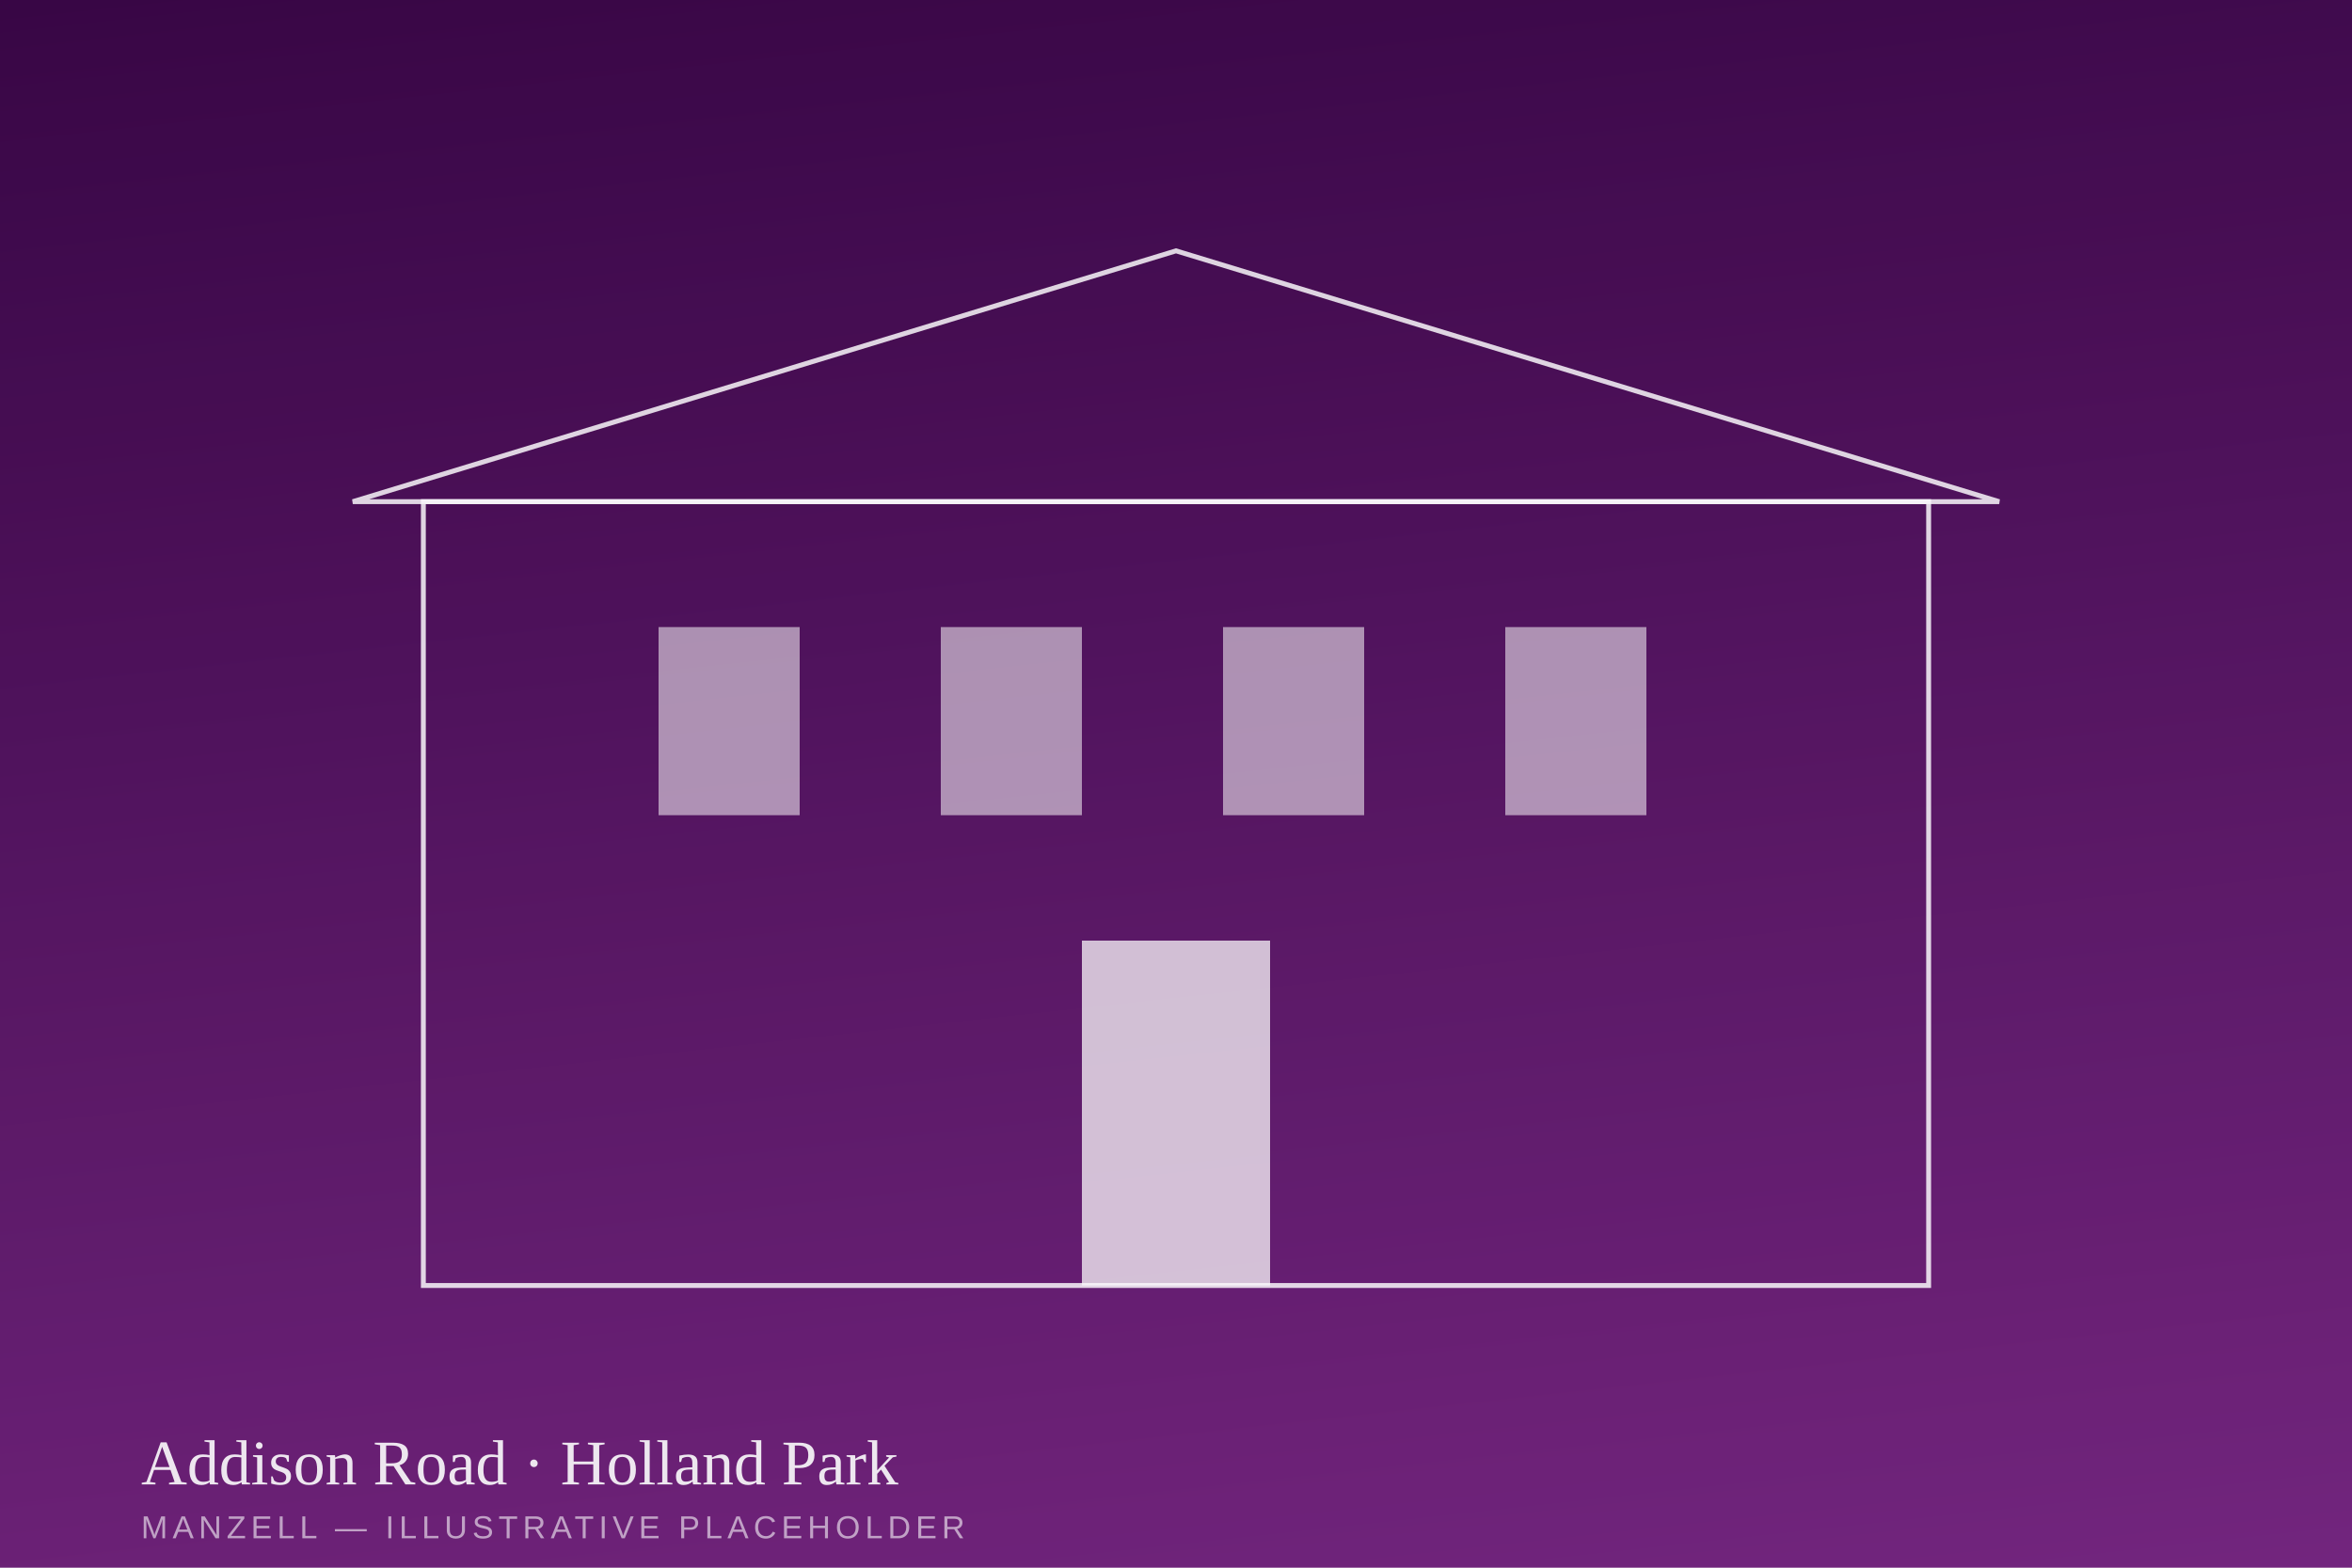
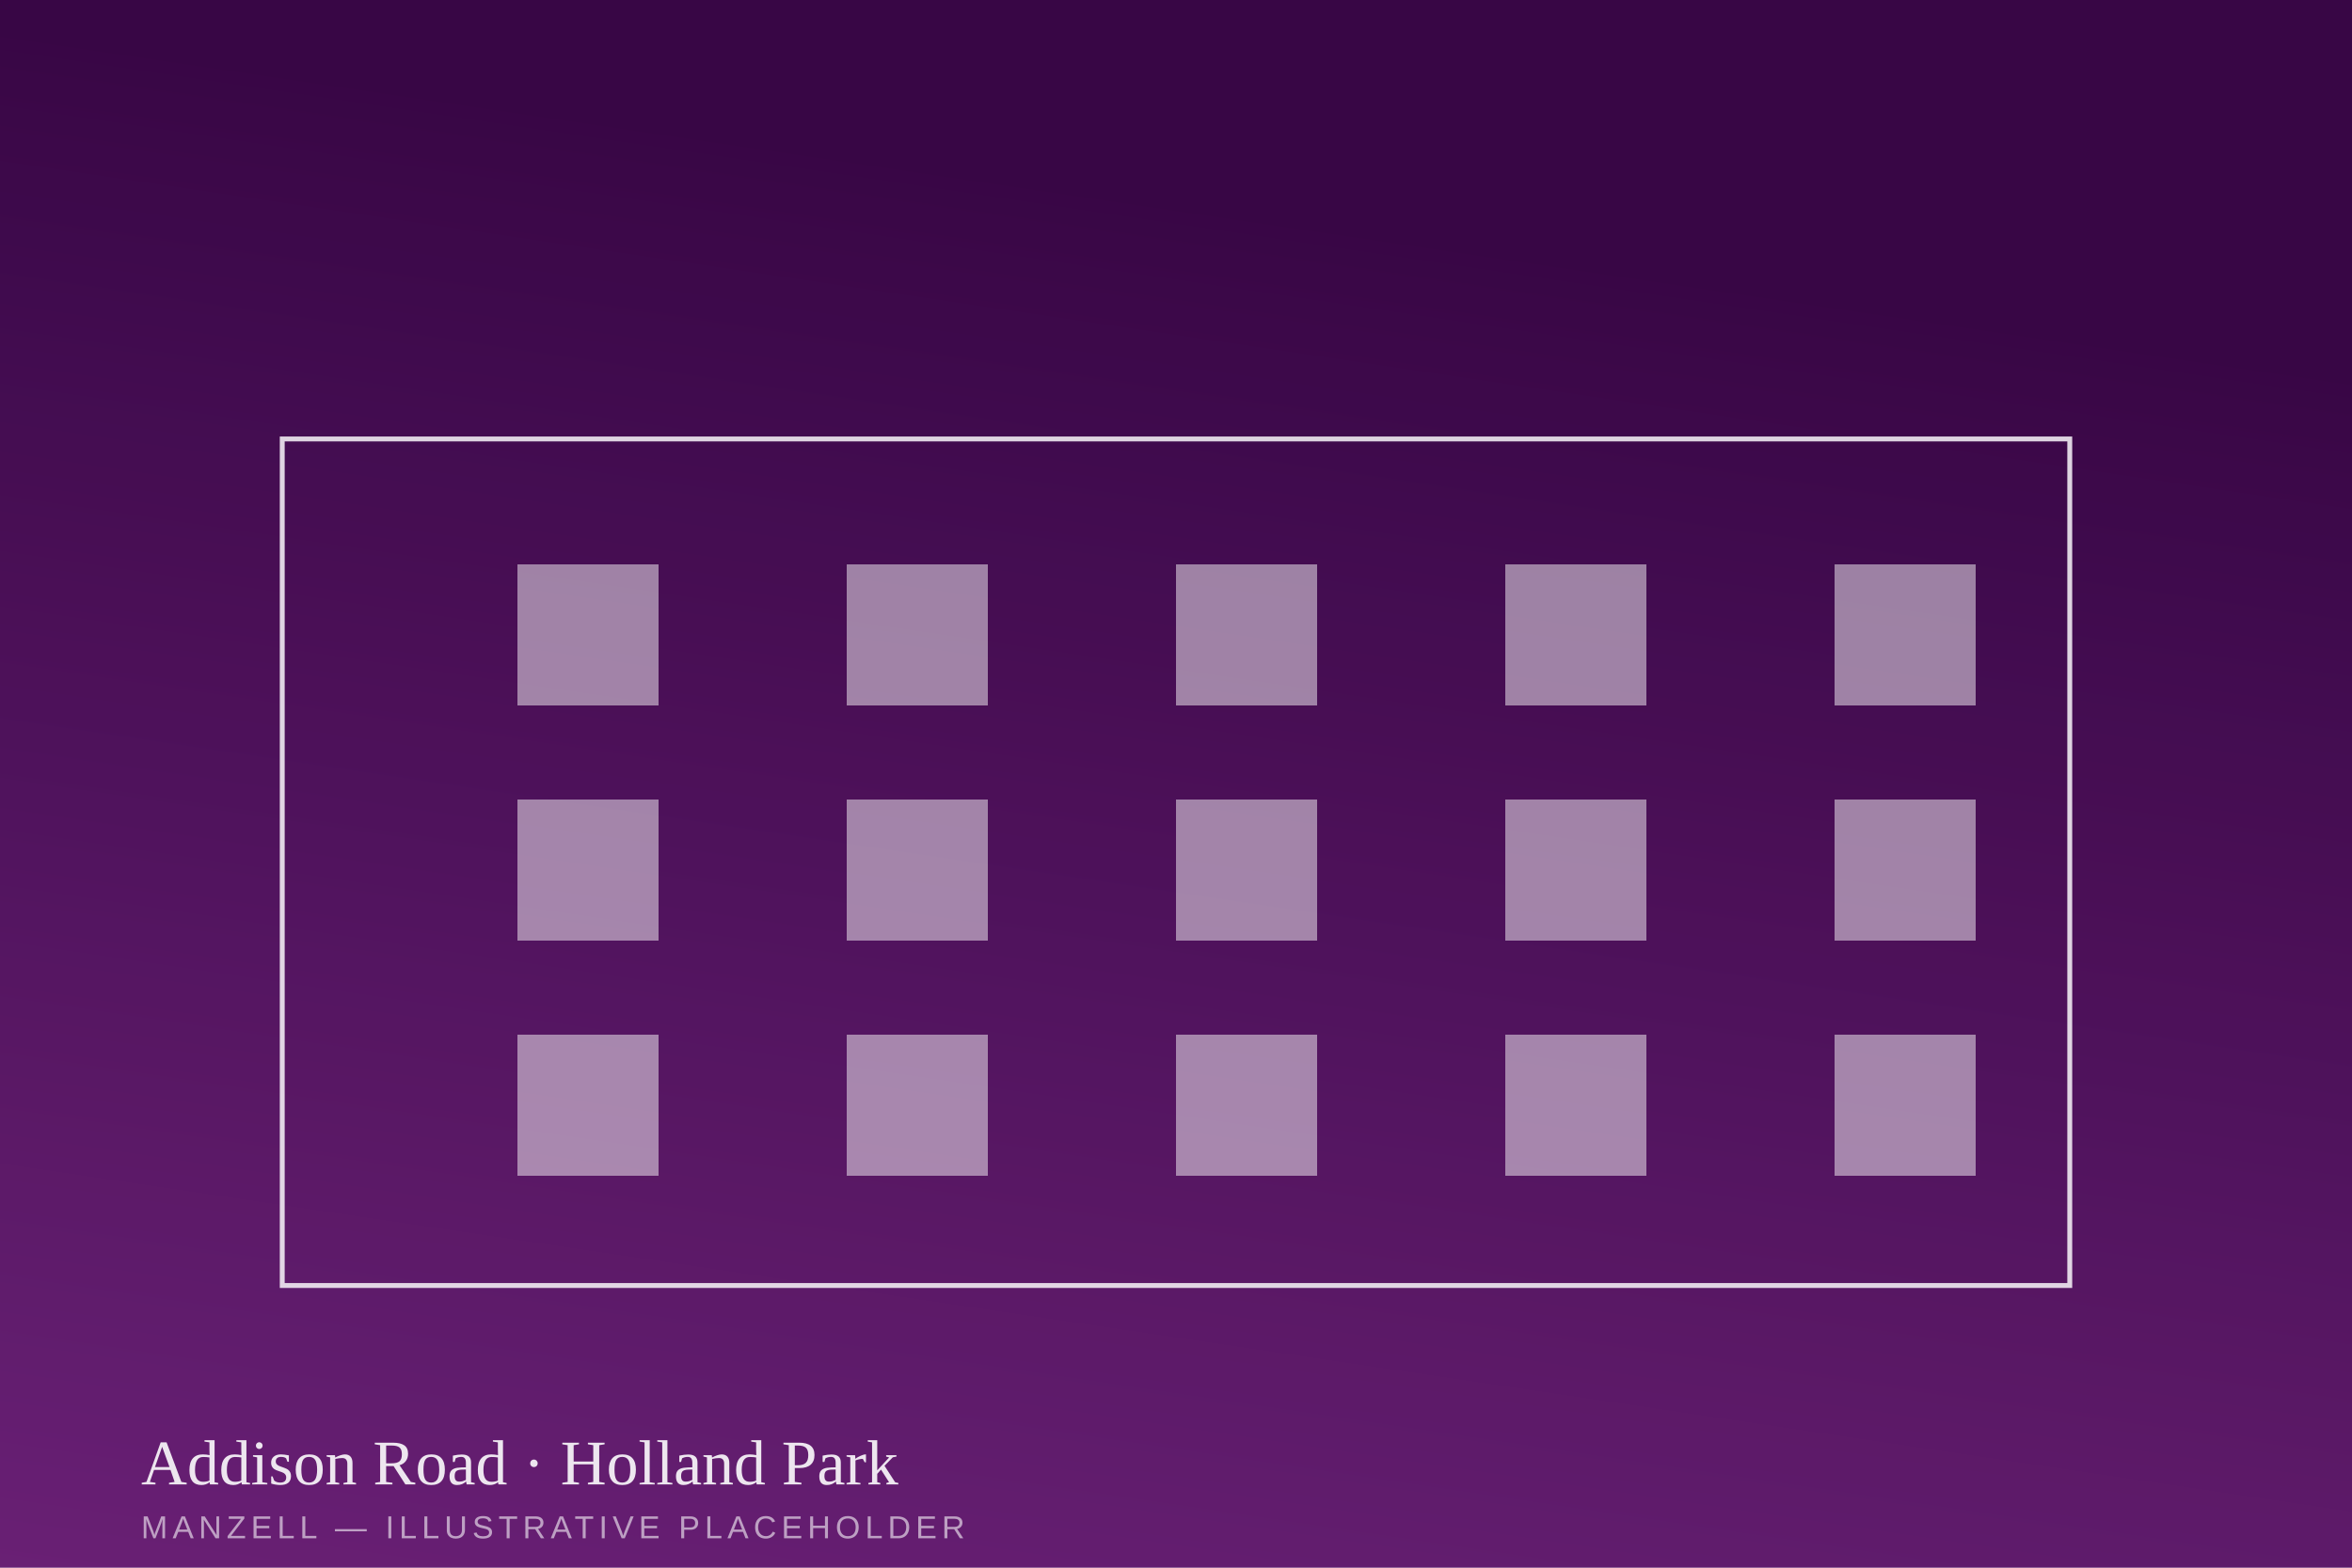
<svg xmlns="http://www.w3.org/2000/svg" width="960" height="640" viewBox="0 0 960 640" role="img" aria-label="Addison Road · Holland Park">
  <defs>
-     <linearGradient id="g168" x1="0%" y1="0%" x2="100%" y2="100%" gradientTransform="rotate(36)">
+     <linearGradient id="g187" x1="0%" y1="0%" x2="100%" y2="100%" gradientTransform="rotate(59)">
      <stop offset="0%" stop-color="#36013f" />
      <stop offset="100%" stop-color="#832a89" />
    </linearGradient>
  </defs>
-   <rect width="960" height="640" fill="url(#g168)" />
+   <rect width="960" height="640" fill="url(#g187)" />
  <rect x="0" y="0" width="960" height="640" fill="#514ea2" opacity="0.06" />
-   <rect x="172.8" y="204.8" width="614.4" height="320" fill="none" stroke="#f9f7fa" stroke-width="2" opacity="0.85" />
-   <polygon points="144,204.8 480,102.4 816,204.8" fill="none" stroke="#f9f7fa" stroke-width="2" opacity="0.85" />
-   <rect x="268.8" y="256" width="57.6" height="76.8" fill="#f9f7fa" opacity="0.55" />
-   <rect x="384" y="256" width="57.6" height="76.8" fill="#f9f7fa" opacity="0.55" />
-   <rect x="499.2" y="256" width="57.6" height="76.8" fill="#f9f7fa" opacity="0.55" />
-   <rect x="614.4" y="256" width="57.6" height="76.8" fill="#f9f7fa" opacity="0.55" />
-   <rect x="441.6" y="384" width="76.8" height="140.8" fill="#f9f7fa" opacity="0.75" />
+   <rect x="115.2" y="179.2" width="729.6" height="345.6" fill="none" stroke="#f9f7fa" stroke-width="2" opacity="0.85" />
+   <rect x="211.2" y="230.4" width="57.6" height="57.6" fill="#f9f7fa" opacity="0.5" />
+   <rect x="345.6" y="230.4" width="57.6" height="57.6" fill="#f9f7fa" opacity="0.5" />
+   <rect x="480" y="230.4" width="57.6" height="57.6" fill="#f9f7fa" opacity="0.5" />
+   <rect x="614.4" y="230.4" width="57.6" height="57.6" fill="#f9f7fa" opacity="0.5" />
+   <rect x="748.8" y="230.4" width="57.6" height="57.6" fill="#f9f7fa" opacity="0.5" />
+   <rect x="211.2" y="326.4" width="57.6" height="57.6" fill="#f9f7fa" opacity="0.5" />
+   <rect x="345.6" y="326.4" width="57.6" height="57.6" fill="#f9f7fa" opacity="0.5" />
+   <rect x="480" y="326.4" width="57.6" height="57.6" fill="#f9f7fa" opacity="0.5" />
+   <rect x="614.4" y="326.4" width="57.6" height="57.6" fill="#f9f7fa" opacity="0.5" />
+   <rect x="748.8" y="326.4" width="57.6" height="57.6" fill="#f9f7fa" opacity="0.5" />
+   <rect x="211.2" y="422.4" width="57.6" height="57.6" fill="#f9f7fa" opacity="0.5" />
+   <rect x="345.6" y="422.4" width="57.6" height="57.6" fill="#f9f7fa" opacity="0.5" />
+   <rect x="480" y="422.4" width="57.6" height="57.6" fill="#f9f7fa" opacity="0.5" />
+   <rect x="614.4" y="422.4" width="57.6" height="57.6" fill="#f9f7fa" opacity="0.5" />
+   <rect x="748.8" y="422.4" width="57.6" height="57.6" fill="#f9f7fa" opacity="0.5" />
  <text x="57.6" y="606" font-family="Georgia, 'Times New Roman', serif" font-size="26" fill="#f9f7fa" opacity="0.92">Addison Road · Holland Park</text>
  <text x="57.6" y="628" font-family="Arial, sans-serif" font-size="13" letter-spacing="2" fill="#f9f7fa" opacity="0.6">MANZELL — ILLUSTRATIVE PLACEHOLDER</text>
</svg>
